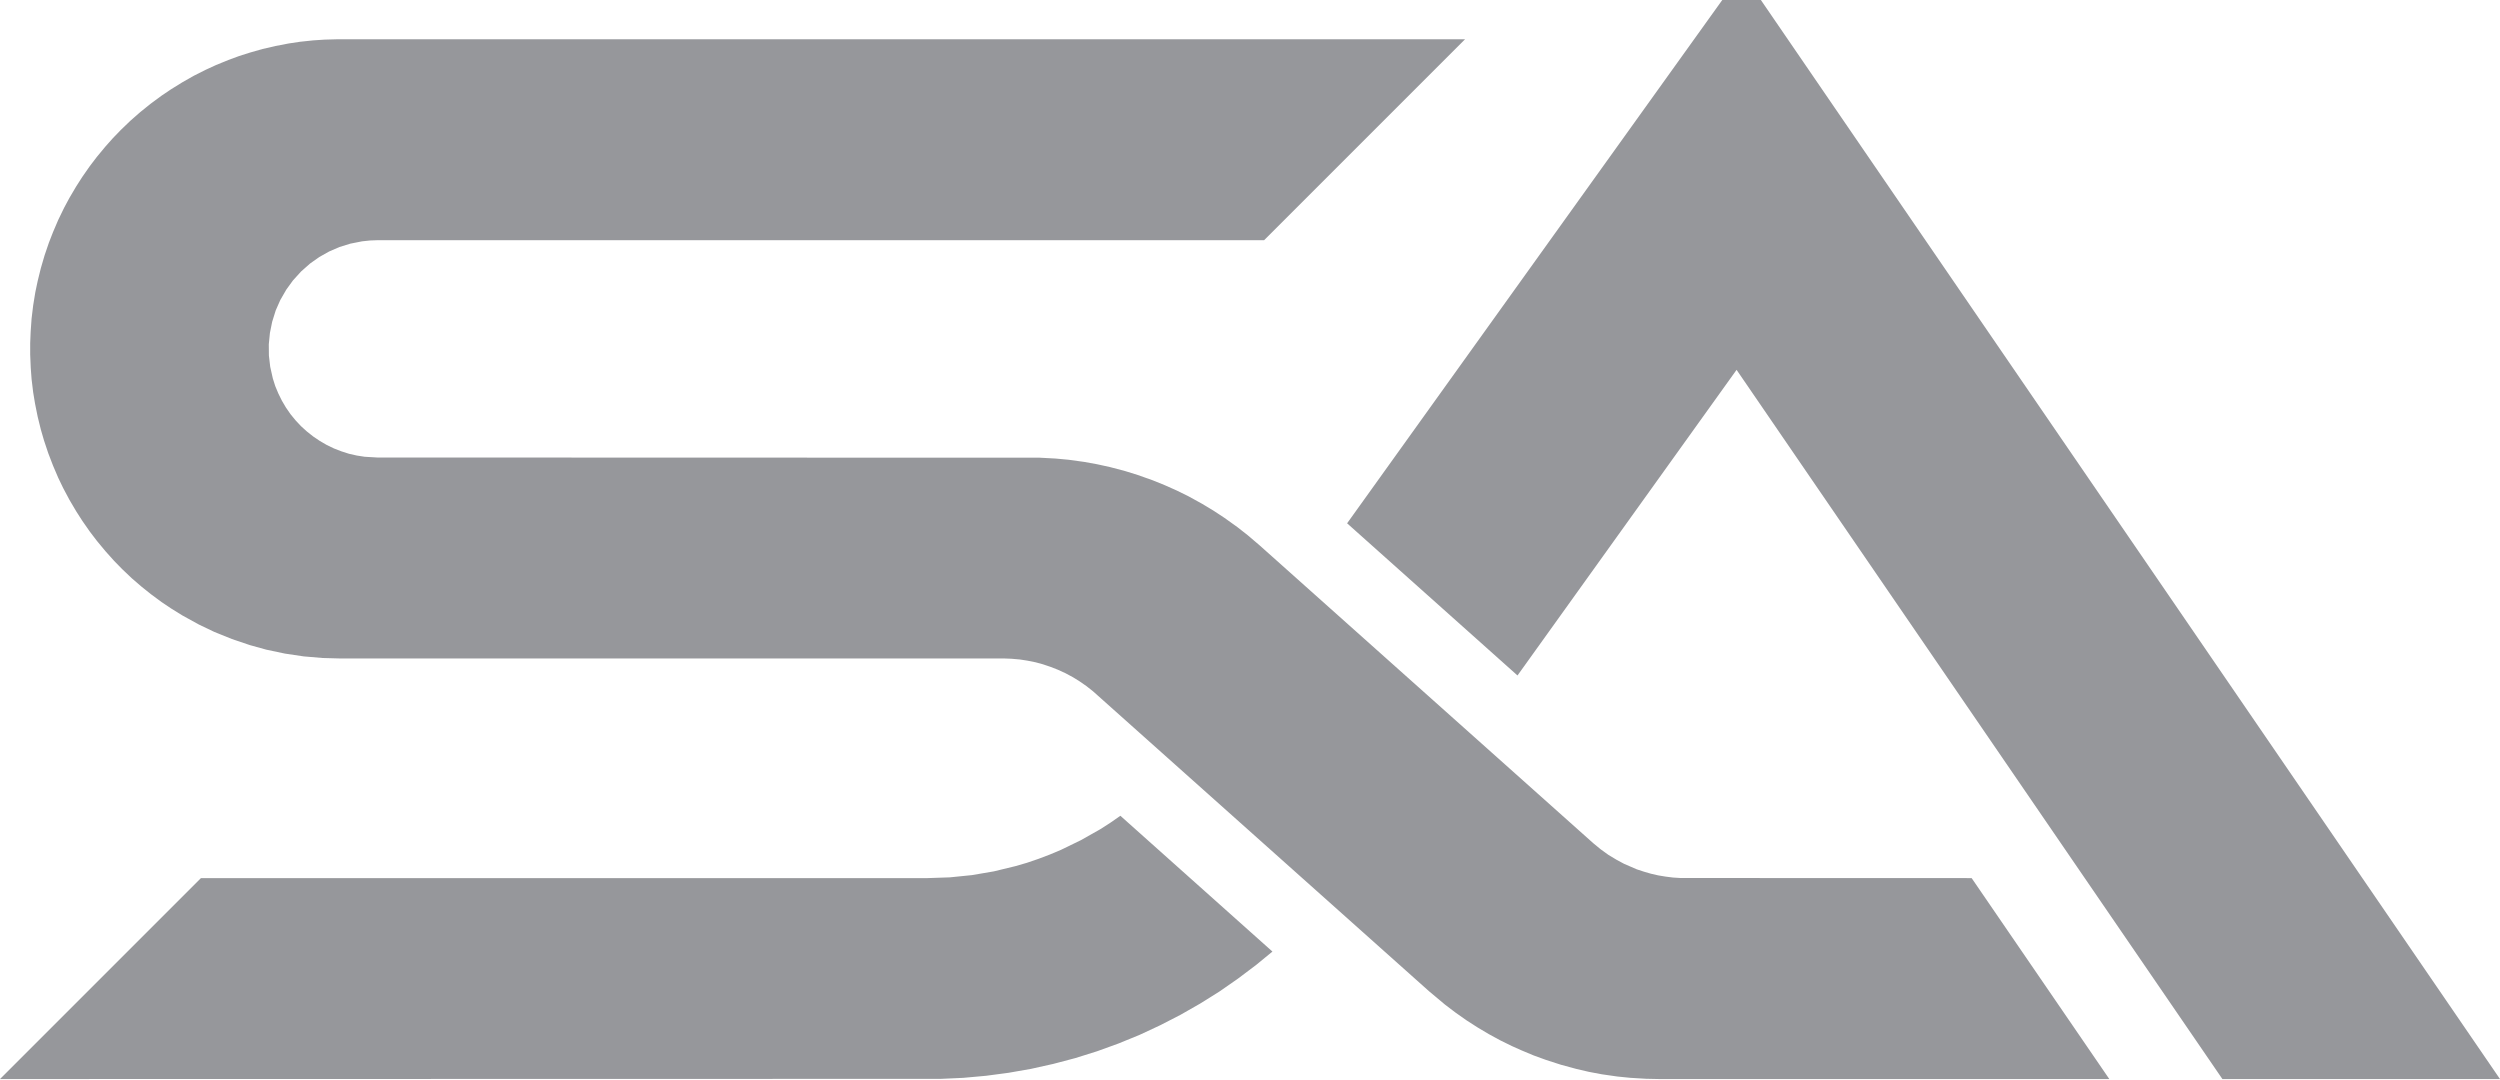
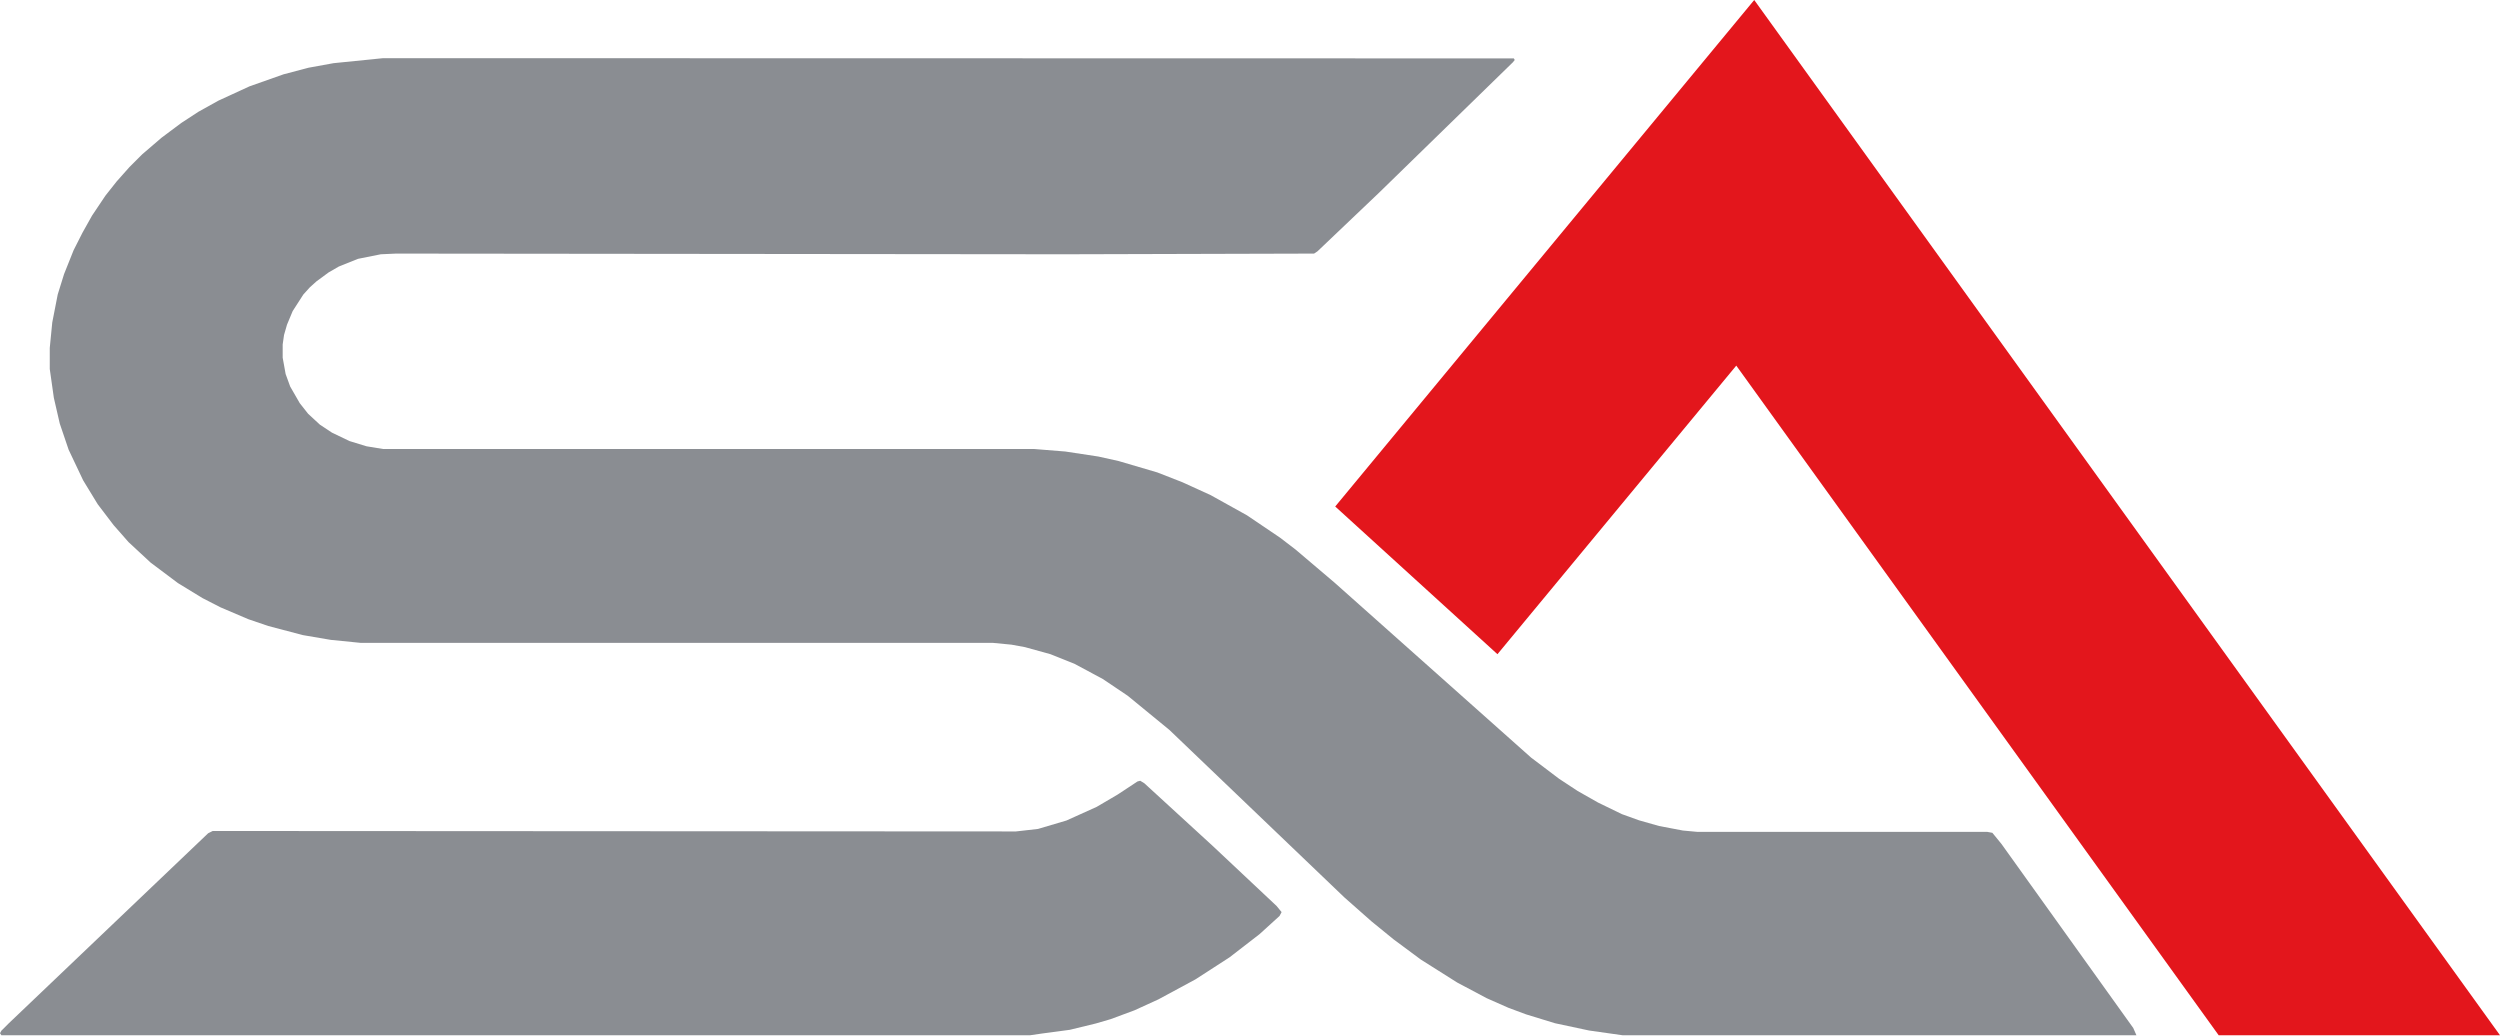
- <svg xmlns="http://www.w3.org/2000/svg" viewBox="0 0 267.48 115.45">
-   <path d="M36.15 4.20 L34.72 4.24 L33.51 4.32 L32.09 4.47 L30.89 4.65 L29.49 4.92 L28.10 5.24 L26.73 5.63 L25.57 6.00 L24.43 6.42 L23.11 6.96 L22.00 7.47 L20.73 8.11 L19.50 8.81 L18.29 9.56 L17.28 10.24 L16.13 11.09 L15.02 11.98 L13.95 12.92 L12.93 13.90 L12.08 14.78 L11.27 15.69 L10.36 16.79 L9.62 17.76 L8.81 18.92 L8.15 19.95 L7.43 21.17 L6.85 22.25 L6.23 23.53 L5.67 24.84 L5.23 25.97 L4.77 27.32 L4.37 28.69 L4.03 30.07 L3.78 31.26 L3.55 32.67 L3.38 34.08 L3.28 35.50 L3.23 36.72 L3.23 37.93 L3.29 39.36 L3.38 40.57 L3.55 41.98 L3.75 43.19 L4.03 44.58 L4.37 45.96 L4.71 47.13 L5.16 48.48 L5.67 49.81 L6.23 51.12 L6.76 52.22 L7.43 53.48 L8.15 54.70 L8.81 55.73 L9.62 56.89 L10.36 57.86 L11.27 58.96 L12.22 60.02 L13.07 60.89 L14.10 61.87 L15.18 62.80 L16.13 63.56 L17.28 64.41 L18.29 65.09 L19.50 65.84 L21.28 66.82 L22.93 67.61 L24.81 68.37 L26.73 69.02 L28.50 69.51 L30.49 69.93 L32.50 70.23 L34.52 70.40 L36.35 70.45 L107.41 70.45 L108.21 70.48 L109.12 70.56 L109.90 70.68 L110.80 70.86 L111.57 71.07 L112.43 71.36 L113.17 71.65 L114.00 72.03 L114.80 72.46 L115.48 72.88 L116.23 73.40 L116.94 73.96 L152.89 106.05 L154.61 107.49 L155.73 108.34 L156.88 109.15 L158.06 109.91 L159.27 110.63 L160.50 111.30 L161.76 111.92 L162.79 112.38 L164.08 112.92 L165.40 113.40 L167.01 113.92 L168.63 114.36 L170.00 114.68 L171.38 114.94 L173.05 115.18 L174.45 115.32 L176.13 115.42 L177.53 115.45 L225.68 115.45 L210.95 93.95 L179.79 93.94 L179.00 93.89 L178.21 93.79 L177.42 93.66 L176.64 93.48 L175.88 93.26 L175.12 93.01 L173.76 92.42 L172.96 91.99 L172.08 91.46 L171.25 90.86 L170.46 90.21 L134.77 58.35 L133.49 57.26 L132.38 56.39 L131.01 55.41 L129.84 54.64 L128.63 53.91 L127.16 53.10 L125.90 52.48 L124.62 51.91 L123.31 51.38 L121.73 50.82 L120.38 50.40 L118.75 49.97 L117.38 49.67 L116.00 49.42 L114.33 49.19 L112.93 49.06 L111.25 48.97 L40.38 48.95 L39.02 48.87 L38.18 48.74 L37.34 48.55 L36.53 48.29 L35.73 47.98 L34.96 47.61 L34.22 47.18 L33.51 46.70 L32.84 46.17 L32.21 45.60 L31.62 44.97 L31.08 44.31 L30.59 43.60 L30.16 42.87 L29.78 42.10 L29.45 41.31 L29.19 40.49 L28.91 39.24 L28.77 38.04 L28.76 36.83 L28.88 35.62 L29.12 34.43 L29.50 33.21 L29.99 32.10 L30.63 30.99 L31.34 30.01 L32.21 29.05 L33.17 28.20 L34.16 27.50 L35.21 26.91 L36.32 26.43 L37.48 26.07 L38.74 25.82 L39.59 25.73 L40.38 25.70 L135.25 25.70 L156.75 4.20ZM100.64 115.43 L103.07 115.32 L105.50 115.10 L107.91 114.78 L110.31 114.36 L112.69 113.83 L115.04 113.21 L117.37 112.48 L119.66 111.65 L121.91 110.73 L124.12 109.70 L126.28 108.59 L128.40 107.38 L130.46 106.09 L132.46 104.70 L134.41 103.23 L136.14 101.81 L119.87 87.28 L118.81 88.02 L117.72 88.72 L115.65 89.89 L113.51 90.93 L112.32 91.43 L111.11 91.89 L109.88 92.31 L108.64 92.67 L106.33 93.23 L103.99 93.63 L101.62 93.87 L99.25 93.95 L21.50 93.95 L0.00 115.45ZM144.13 55.99 L162.36 72.27 L185.80 39.57 L237.78 115.45 L267.48 115.45 L188.40 0.00 L184.27 0.00Z" fill="#96979B" />
+ <svg xmlns="http://www.w3.org/2000/svg" viewBox="0 0 1100.2 455.6" role="img" aria-label="Sellandiamman">
+   <g transform="translate(0.0 0.0)">
+     <path fill="#8A8D92" d="M564 401.4 L561.8 398.7 L533.6 372.2 L503.6 344.7 L501.8 343.6 L500.6 343.9 L491.8 349.7 L482.6 355.1 L469.3 361.1 L456.8 364.8 L447.1 365.9 L93.6 365.7 L91.6 366.7 L3.8 450.4 L0.6 453.6 L0 454.7 L0.6 455.6 L365.6 455.6 L453.3 455.6 L458.8 454.8 L470.8 453.2 L482.3 450.4 L488.8 448.5 L499.3 444.6 L509.8 439.8 L526.1 431 L541.1 421.3 L554.3 411.1 L563.1 403.1ZM940.2 455.6 L938.8 452.4 L880.8 371.4 L876.8 366.5 L874.6 366.1 L747.1 366.1 L740.6 365.5 L730.1 363.5 L721.3 361 L713.8 358.3 L703.3 353.2 L694.3 348.1 L686.1 342.7 L673.8 333.4 L587.3 256.4 L570.1 241.8 L563.3 236.6 L548.8 226.8 L532.8 217.9 L520.3 212.2 L509.3 207.9 L492.3 202.9 L483.3 200.9 L468.8 198.7 L455.1 197.6 L168.6 197.6 L161.3 196.4 L153.8 194.1 L146.1 190.4 L140.8 186.9 L135.6 182.1 L131.9 177.4 L127.7 170.1 L125.7 164.6 L124.4 157.4 L124.4 151.6 L125 147.4 L126.3 142.9 L128.8 136.9 L133.5 129.6 L136.4 126.4 L139.3 123.8 L144.6 119.9 L149.1 117.3 L157.6 113.9 L167.6 111.9 L174.3 111.6 L468.6 111.9 L578.3 111.6 L579.8 110.6 L606.8 84.9 L665.8 27.4 L666.6 26.4 L666.2 25.7 L168.6 25.6 L146.8 27.8 L135.8 29.8 L124.8 32.7 L109.8 38 L96.1 44.3 L87.3 49.2 L79.8 54.1 L71.1 60.6 L62.6 67.9 L56.9 73.6 L51.3 79.9 L46.4 86.1 L40.5 94.9 L36.3 102.4 L32.4 110.1 L28.2 120.6 L25.4 129.6 L23 141.9 L21.9 153.1 L21.9 162.4 L23.7 175.1 L26.3 186.4 L30.2 197.9 L36.6 211.4 L43 221.9 L50 231.1 L56.6 238.6 L66.3 247.6 L78.3 256.6 L89.1 263.2 L97.1 267.3 L109.3 272.5 L118.1 275.5 L133.3 279.5 L145.6 281.6 L158.6 282.9 L436.8 282.9 L445.1 283.7 L451.1 284.8 L462.3 287.9 L472.8 292.1 L485.3 298.8 L496.3 306.2 L514.6 321.2 L591.6 394.9 L603.6 405.5 L613.3 413.4 L625.3 422.3 L641.3 432.4 L654.3 439.3 L663.8 443.5 L671.6 446.4 L684.3 450.3 L699.3 453.5 L714.1 455.6 L722.1 455.6 L938.1 455.6Z" />
+     <path fill="#E3161C" d="M587.6 222.9 L659 287.9 L764.1 160.9 L976.4 455.6 L1100.2 455.6 L772 0Z" />
+   </g>
</svg>
